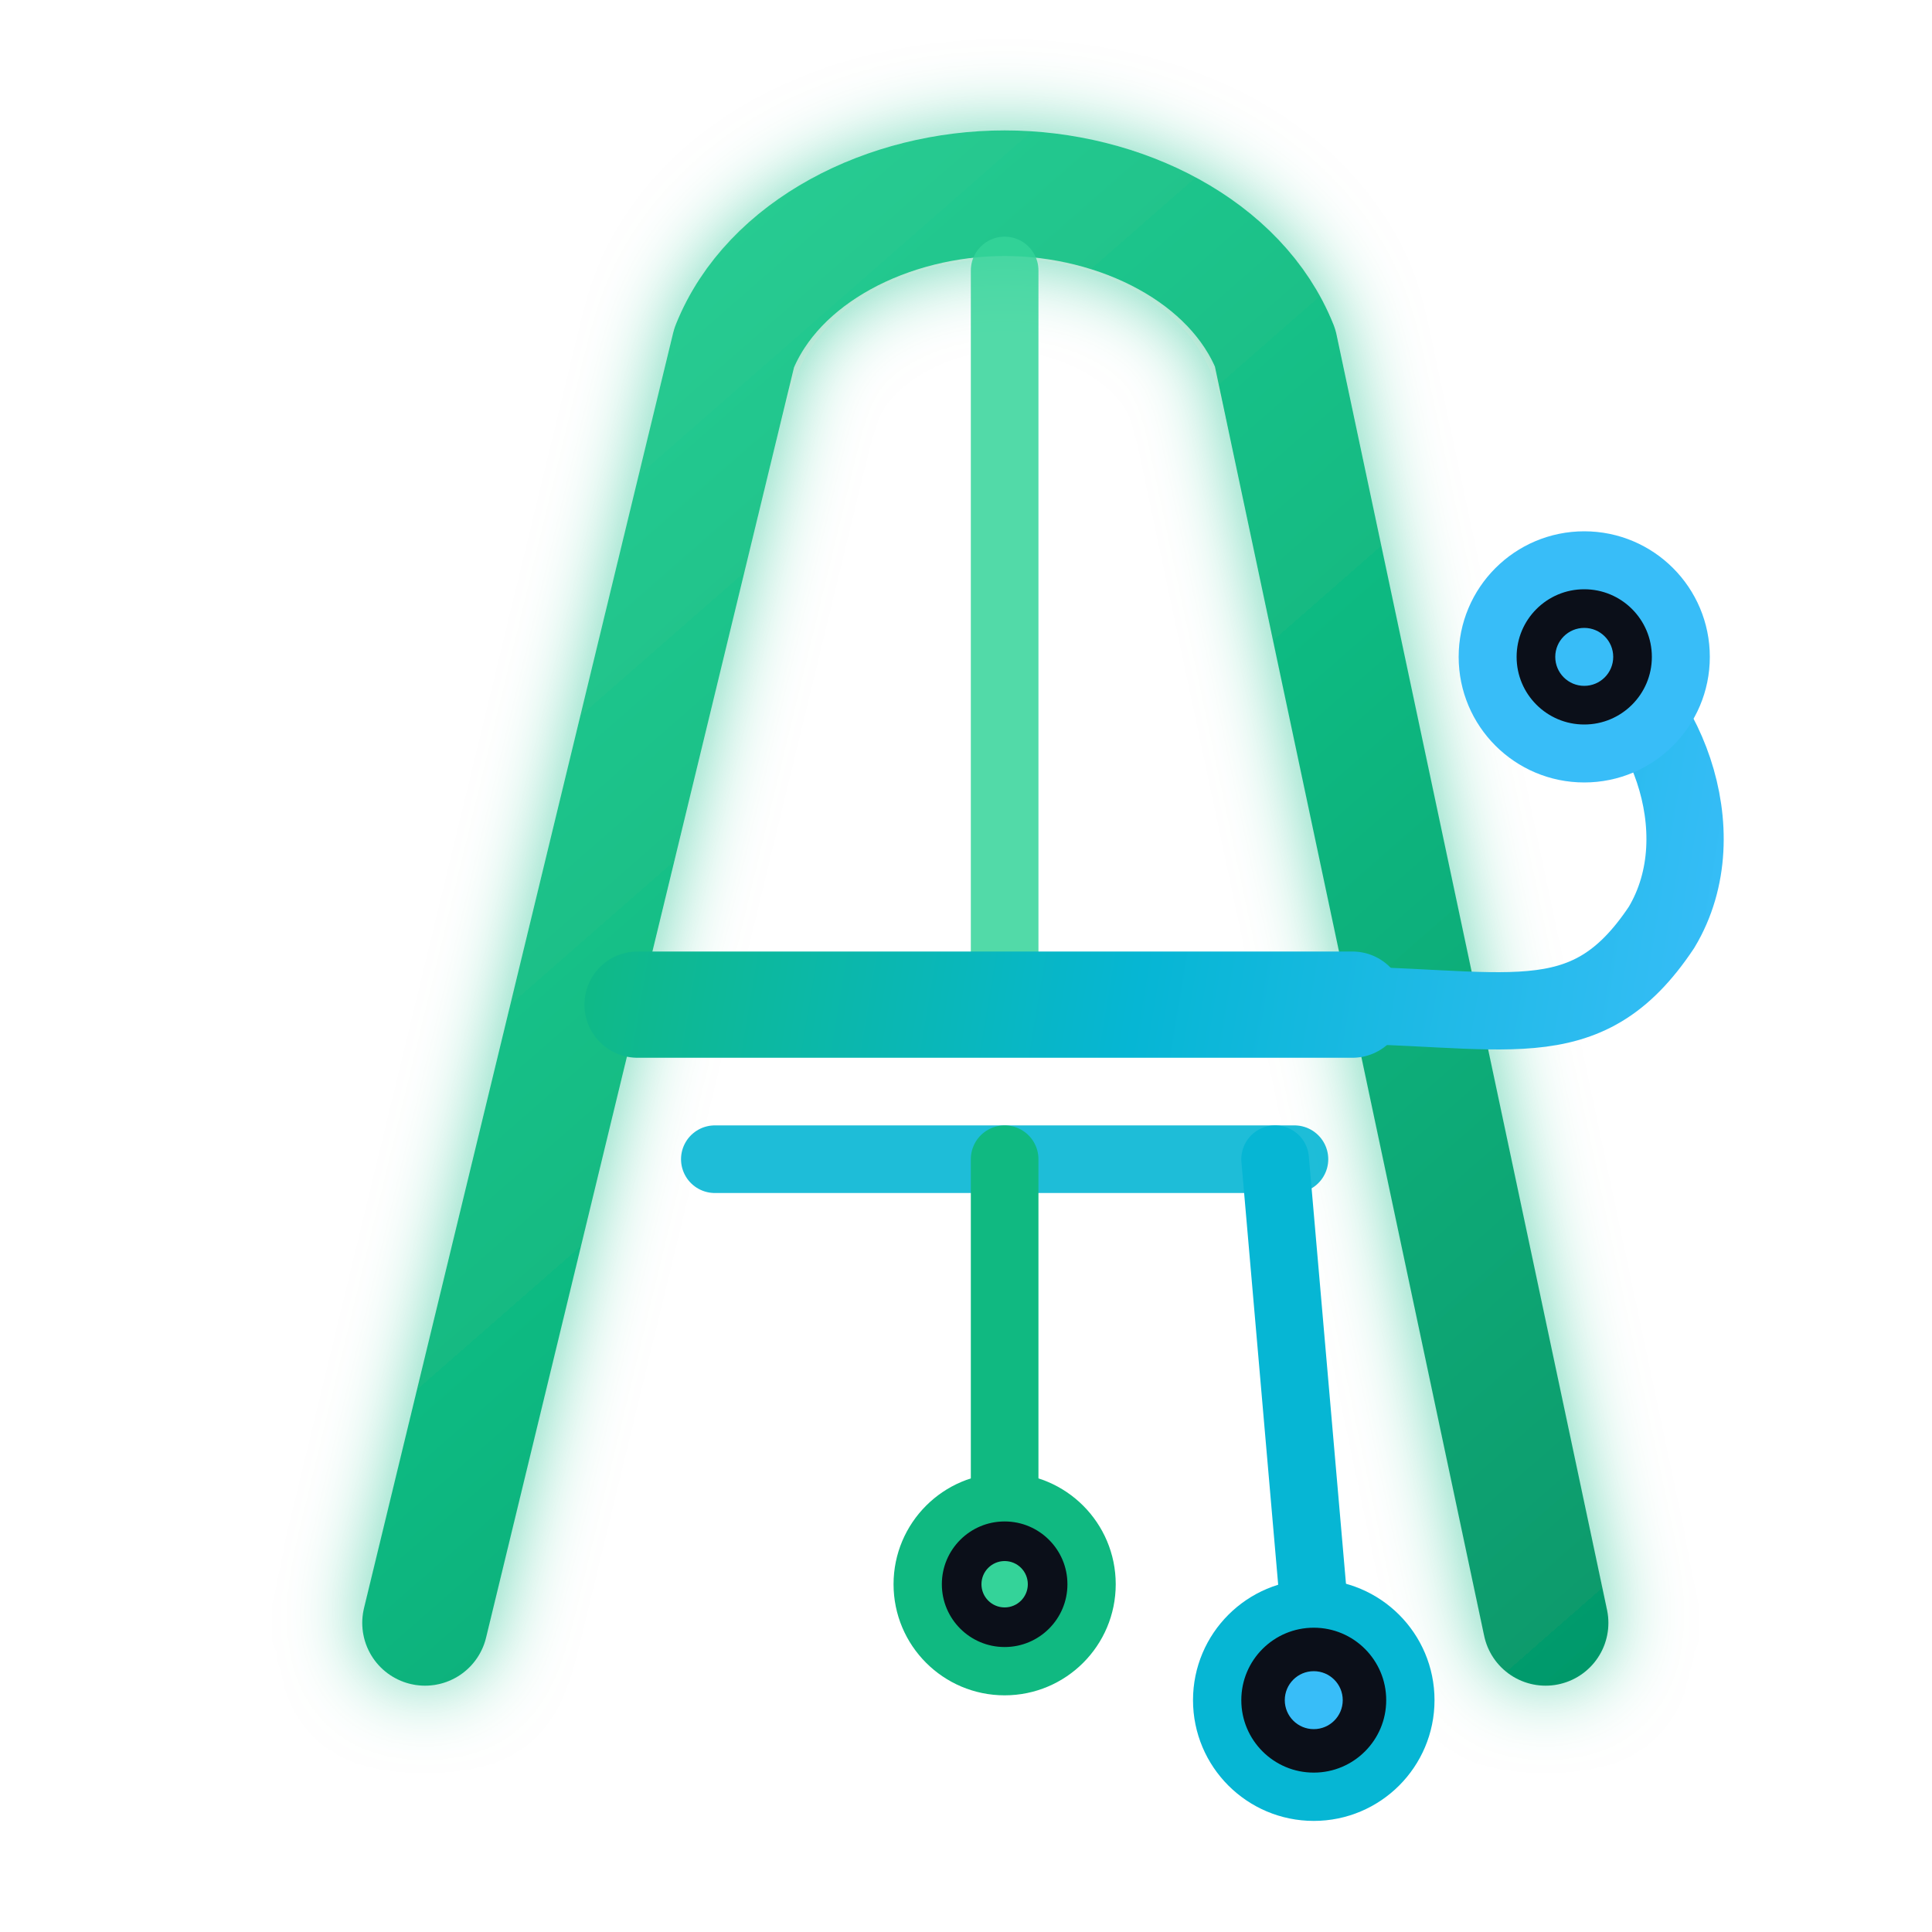
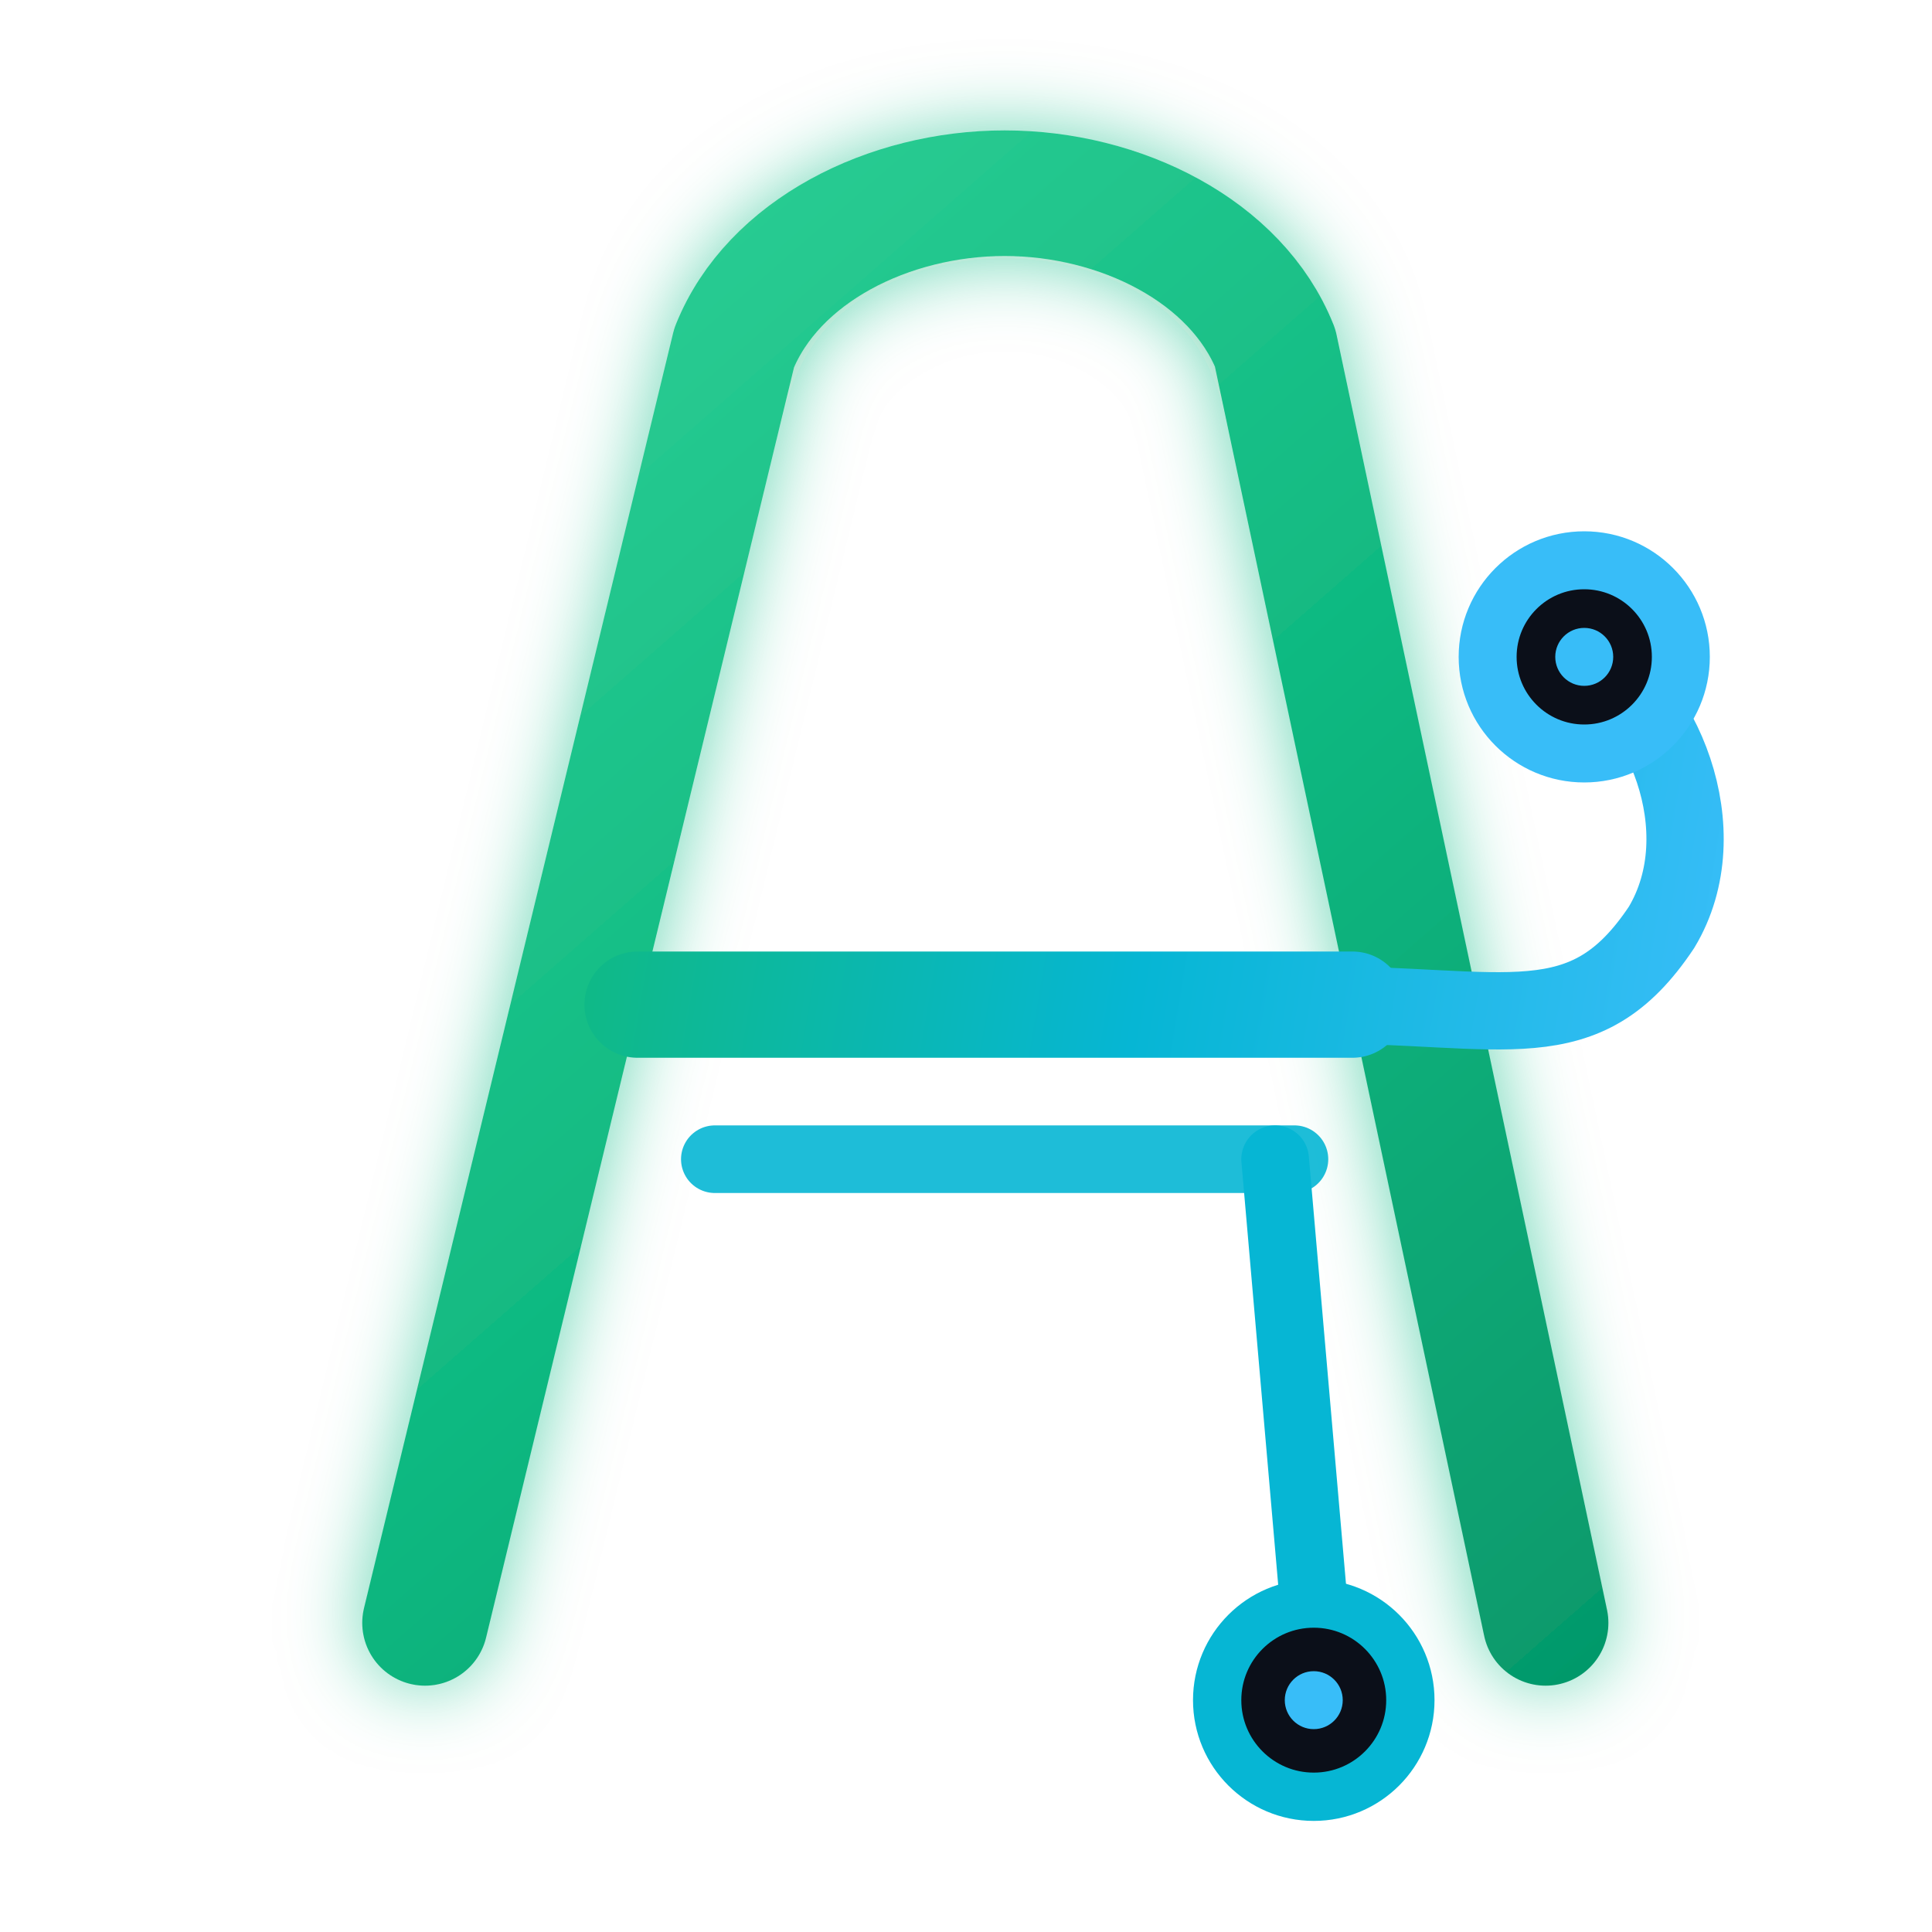
<svg xmlns="http://www.w3.org/2000/svg" viewBox="0 0 100 100" fill="none">
  <defs>
    <linearGradient id="cableGradEmerald" x1="15" y1="10" x2="85" y2="90" gradientUnits="userSpaceOnUse">
      <stop offset="0%" stop-color="#34d399" />
      <stop offset="50%" stop-color="#10b981" />
      <stop offset="100%" stop-color="#059669" />
    </linearGradient>
    <linearGradient id="cableGradCyan" x1="30" y1="40" x2="90" y2="50" gradientUnits="userSpaceOnUse">
      <stop offset="0%" stop-color="#10b981" />
      <stop offset="50%" stop-color="#06b6d4" />
      <stop offset="100%" stop-color="#38bdf8" />
    </linearGradient>
    <filter id="alphaGlow" x="-20%" y="-20%" width="140%" height="140%">
      <feDropShadow dx="0" dy="0" stdDeviation="2" flood-color="#10b981" flood-opacity="0.6" />
    </filter>
  </defs>
  <path d="M 22 84 L 38 18 C 40 13 46 10 52 10 C 58 10 64 13 66 18 L 80 84" stroke="url(#cableGradEmerald)" stroke-width="6.5" stroke-linecap="round" stroke-linejoin="round" filter="url(#alphaGlow)" />
-   <path d="M 52 14 L 52 50" stroke="#34d399" stroke-width="3.5" stroke-linecap="round" opacity="0.85" />
  <path d="M 33 52 L 70 52" stroke="url(#cableGradCyan)" stroke-width="5.5" stroke-linecap="round" />
  <path d="M 37 60 L 67 60" stroke="#06b6d4" stroke-width="3.5" stroke-linecap="round" opacity="0.9" />
  <path d="M 68 52 C 78 52 82 54 86 48 C 89 43 86 36 82 34" stroke="url(#cableGradCyan)" stroke-width="4" stroke-linecap="round" fill="none" />
  <circle cx="82" cy="34" r="5" fill="#0B0F19" stroke="#38bdf8" stroke-width="3" />
  <circle cx="82" cy="34" r="1.5" fill="#38bdf8" />
-   <path d="M 52 60 L 52 78" stroke="#10b981" stroke-width="3.5" stroke-linecap="round" />
-   <circle cx="52" cy="82" r="4.5" fill="#0B0F19" stroke="#10b981" stroke-width="2.5" />
-   <circle cx="52" cy="82" r="1.2" fill="#34d399" />
  <path d="M 66 60 L 68 83" stroke="#06b6d4" stroke-width="3.5" stroke-linecap="round" />
  <circle cx="68" cy="88" r="5" fill="#0B0F19" stroke="#06b6d4" stroke-width="2.5" />
  <circle cx="68" cy="88" r="1.5" fill="#38bdf8" />
</svg>
